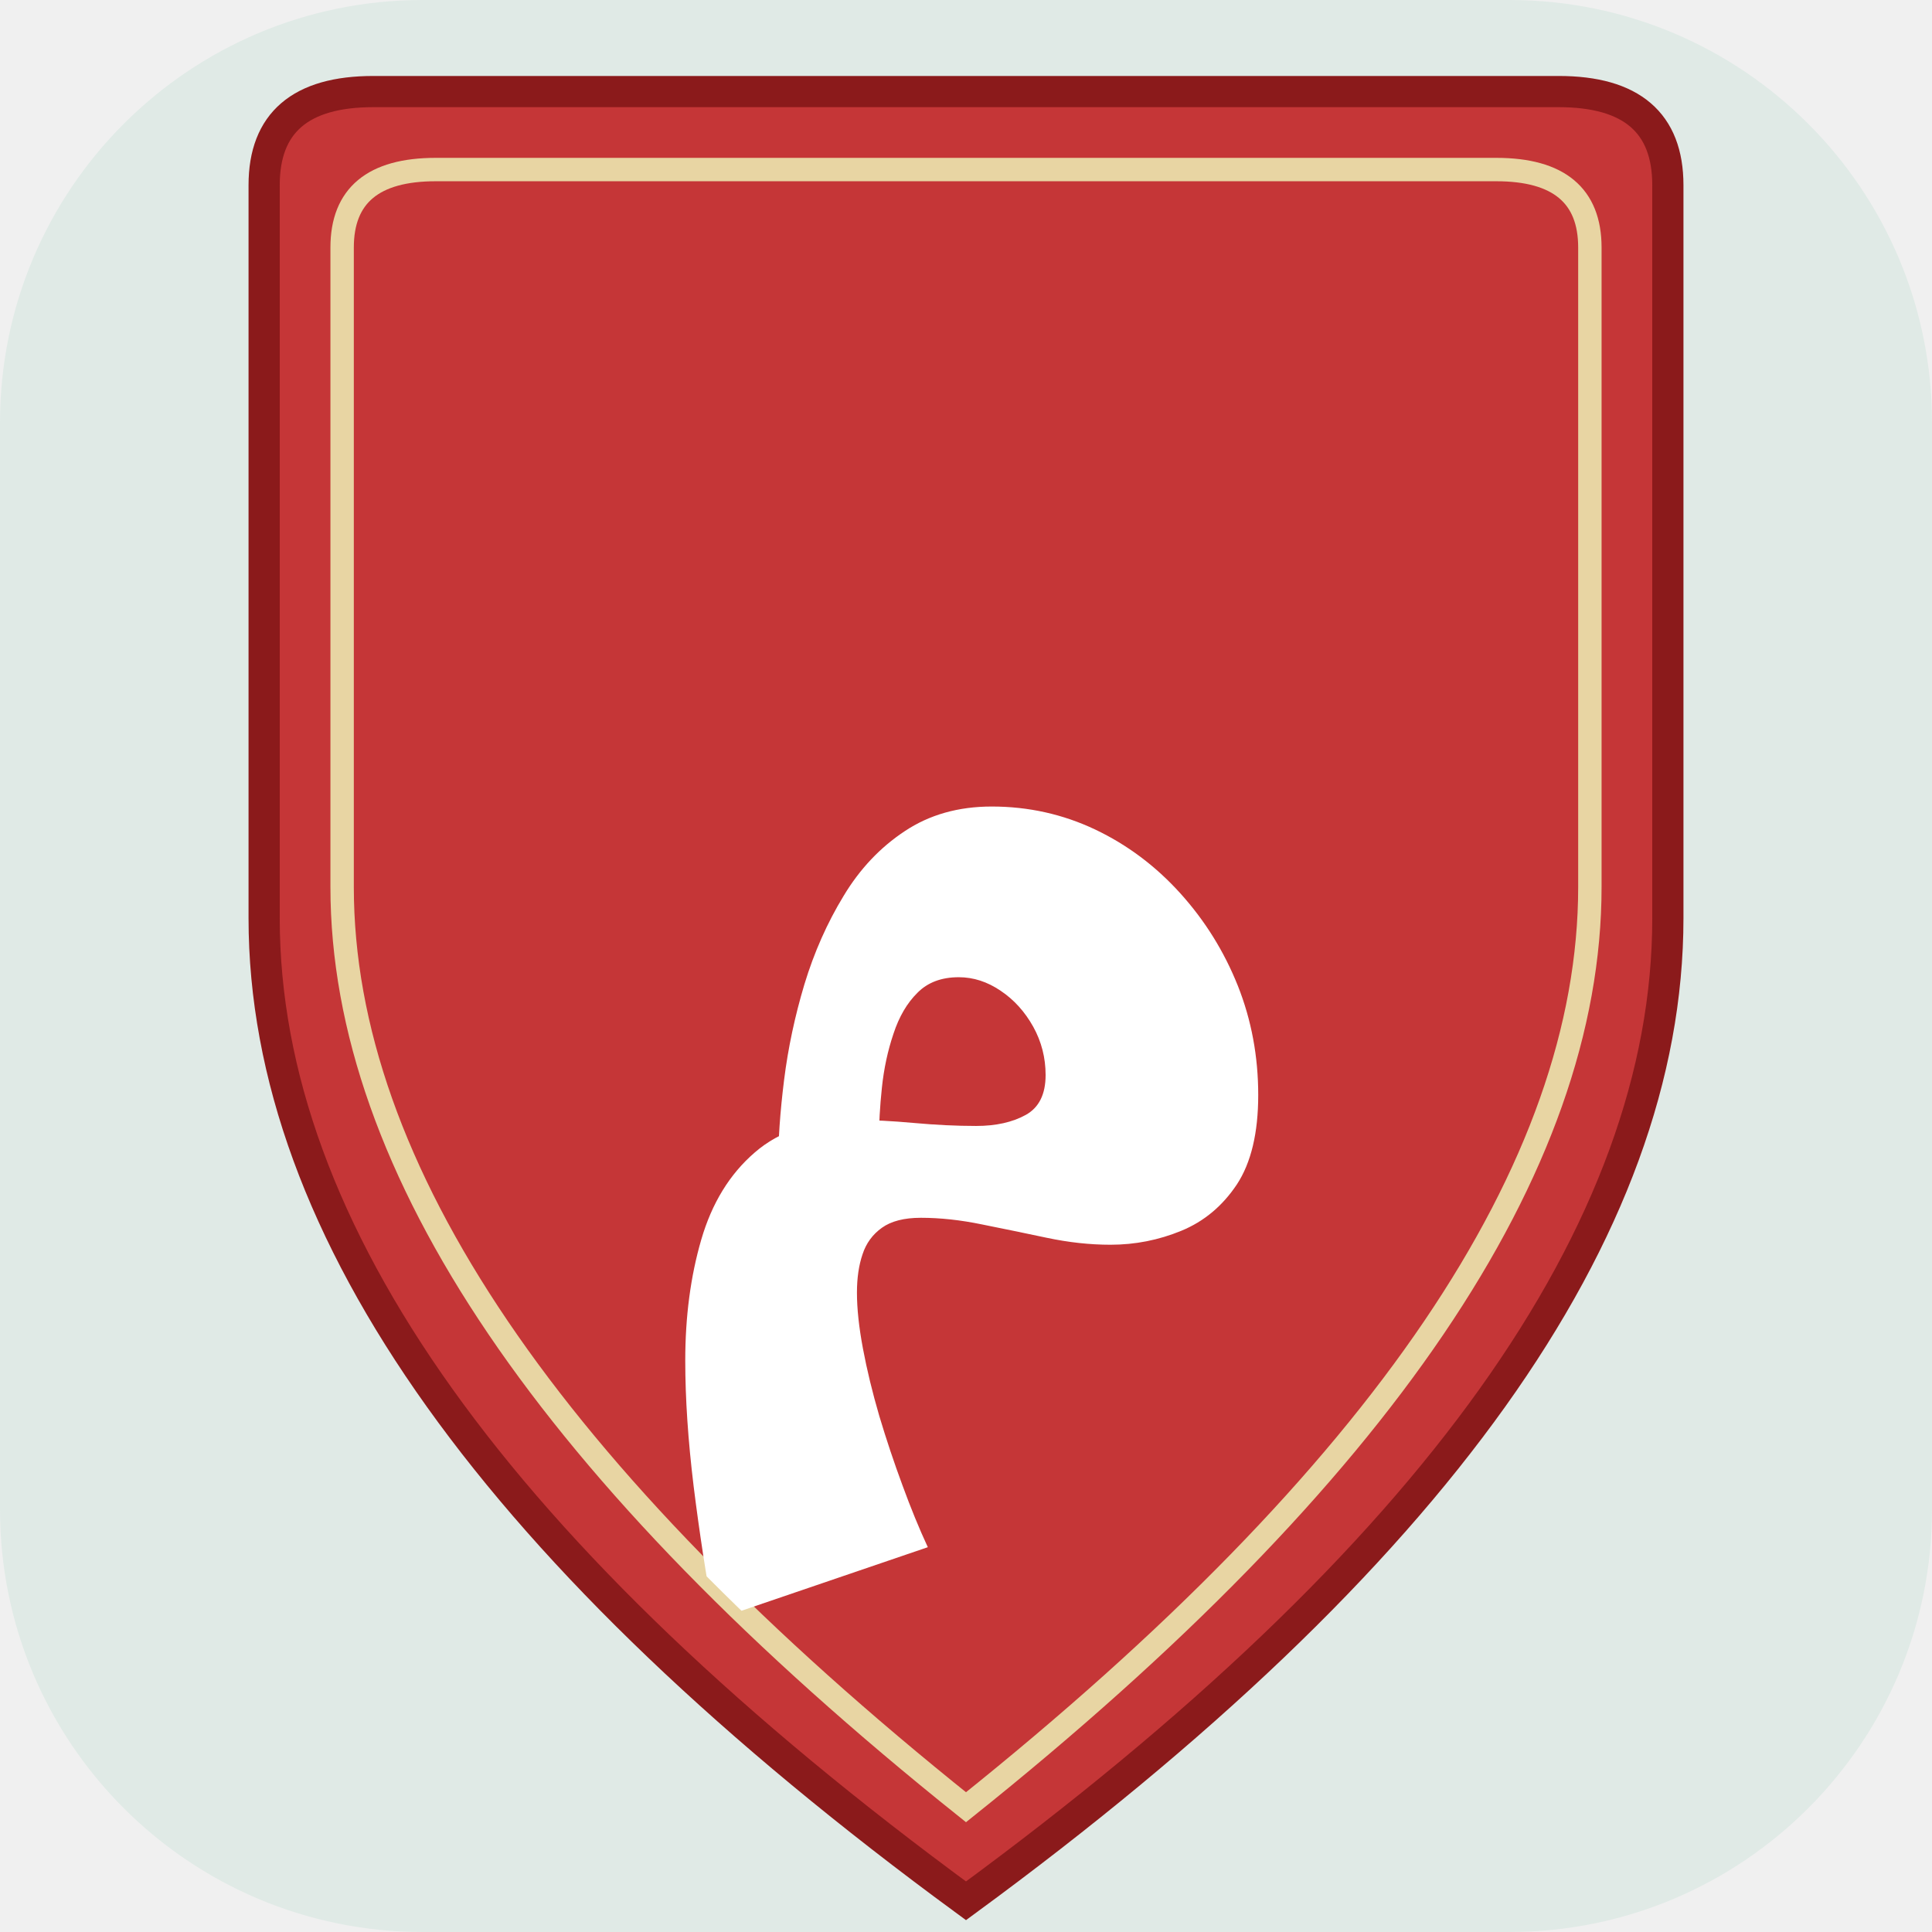
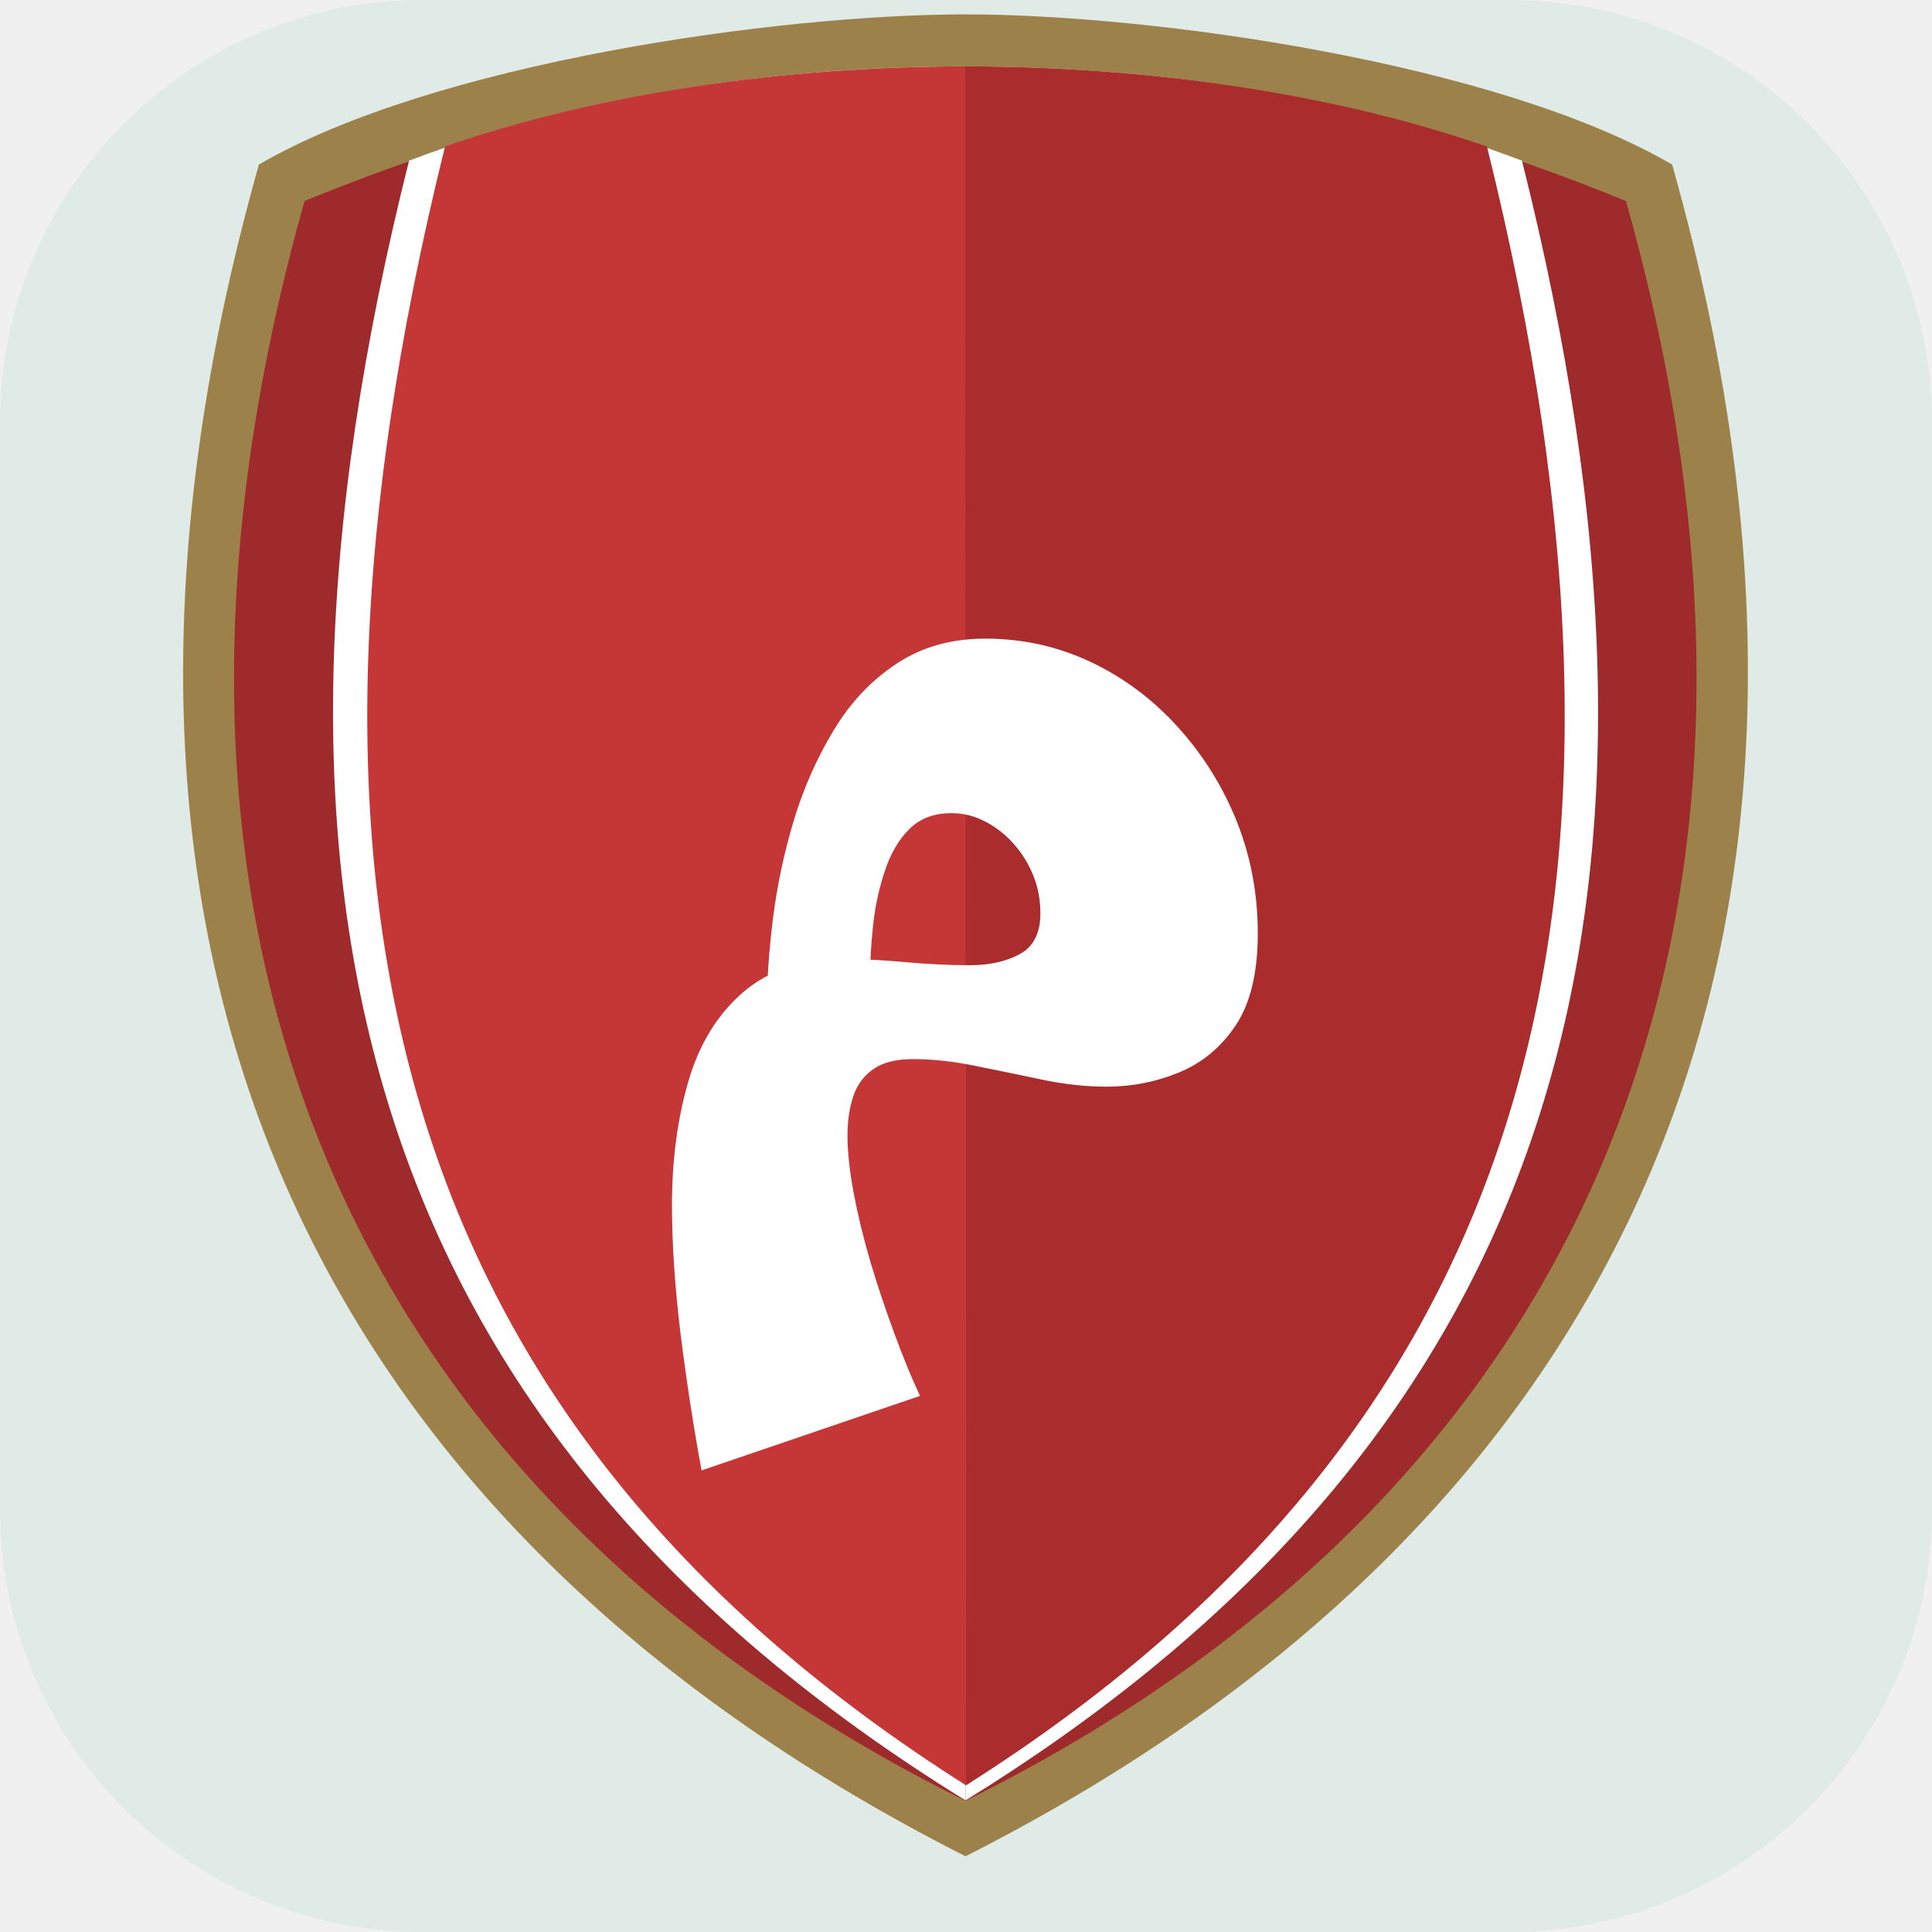
<svg xmlns="http://www.w3.org/2000/svg" width="32" height="32" viewBox="0 0 32 32">
  <rect width="32" height="32" rx="7" fill="#e0eae6" />
-   <svg x="3" y="1" width="26" height="31" viewBox="0 0 100 120">
-     <path d="M5 8 Q5 2 12 2 L88 2 Q95 2 95 8 L95 55 Q95 85 50 118 Q5 85 5 55 Z" fill="#c53637" stroke="#8b1a1b" stroke-width="2" />
-     <path d="M10 12 Q10 7 16 7 L84 7 Q90 7 90 12 L90 53 Q90 80 50 112 Q10 80 10 53 Z" fill="none" stroke="#e8d5a3" stroke-width="1.5" />
+   <svg x="3" y="0" width="26" height="31" viewBox="0 0 323 380">
+     <path d="M161.4,0.4c-38.4,0-109.3,9.9-145.4,30.9C-31.5,199.8,33.1,314.4,161.4,379.4c128.3-65,192.9-180.2,145.4-348.1C270.7,10.3,199.8,0.4,161.4,0.4z" fill="#9C824A" />
+     <path d="M161.4,11.2c-37.8,0-80.3,4.8-136,27.6c-41.5,147.1,6.6,264.9,136,329.2c129.3-64.2,177.4-182.1,135.9-329.2C241.6,16.1,199.2,11.2,161.4,11.2z" fill="#9e2a2b" />
+     <path d="M161.2,11.1c-37.6,0-77.9,5.6-114.3,19.4C9.1,181,37,291,161.4,367.9L161.2,11.1z" fill="#fff" />
+     <path d="M161.4,367.9c124.5-76.9,152.3-186.8,114.5-337.4c-36.4-13.8-76.7-19.4-114.3-19.4L161.4,367.9z" fill="#fff" />
+     <path d="M161.4,11.1c-37.8,0-76.1,5.7-107.1,16.5c-39.1,157.8-7.7,264.4,107.2,337.2L161.4,11.1z" fill="#c53637" />
+     <path d="M161.5,11.1c37.8,0,76.1,5.7,107.2,16.5c39.1,157.8,7.7,264.4-107.2,337.2L161.5,11.1z" fill="#ab2c2c" />
    <defs>
      <clipPath id="sc">
-         <path d="M10 12 Q10 7 16 7 L84 7 Q90 7 90 12 L90 53 Q90 80 50 112 Q10 80 10 53 Z" />
+         <path d="M161.4,11.2c-37.8,0-80.3,4.8-136,27.6c-41.5,147.1,6.6,264.9,136,329.2c129.3-64.2,177.4-182.1,135.9-329.2C241.6,16.1,199.2,11.2,161.4,11.2z" />
      </clipPath>
    </defs>
    <g clip-path="url(#sc)">
-       <g transform="translate(32, 4) scale(1.28)">
+       <g transform="translate(101,-15) scale(4.2)">
        <path fill="#fff" d="M1.45 75Q0.85 71.75 0.42 68.30Q0 64.85 0 62.00Q0 58.70 0.80 55.95Q1.60 53.20 3.48 51.58Q5.35 49.95 8.50 49.95Q9.80 49.95 11.45 50.10Q13.10 50.25 14.57 50.25Q16.05 50.25 17.05 49.70Q18.05 49.15 18.05 47.70Q18.05 46.40 17.43 45.28Q16.80 44.15 15.80 43.48Q14.80 42.80 13.70 42.80Q12.40 42.80 11.63 43.58Q10.85 44.35 10.43 45.63Q10 46.90 9.85 48.33Q9.70 49.75 9.70 51.00L4.65 52.30Q4.65 50.35 4.95 47.95Q5.25 45.55 5.97 43.15Q6.70 40.75 7.93 38.73Q9.15 36.70 11 35.48Q12.85 34.25 15.35 34.25Q18.10 34.25 20.53 35.40Q22.95 36.55 24.80 38.60Q26.65 40.65 27.68 43.23Q28.70 45.80 28.70 48.70Q28.70 51.55 27.63 53.18Q26.55 54.80 24.85 55.50Q23.15 56.20 21.30 56.20Q19.75 56.20 18.10 55.85Q16.45 55.50 14.85 55.18Q13.25 54.85 11.80 54.85Q10.55 54.85 9.85 55.35Q9.15 55.85 8.88 56.68Q8.60 57.50 8.60 58.60Q8.60 59.80 8.90 61.40Q9.20 63.00 9.72 64.78Q10.25 66.55 10.88 68.25Q11.50 69.95 12.15 71.35L1.45 75Z" />
      </g>
    </g>
  </svg>
</svg>
